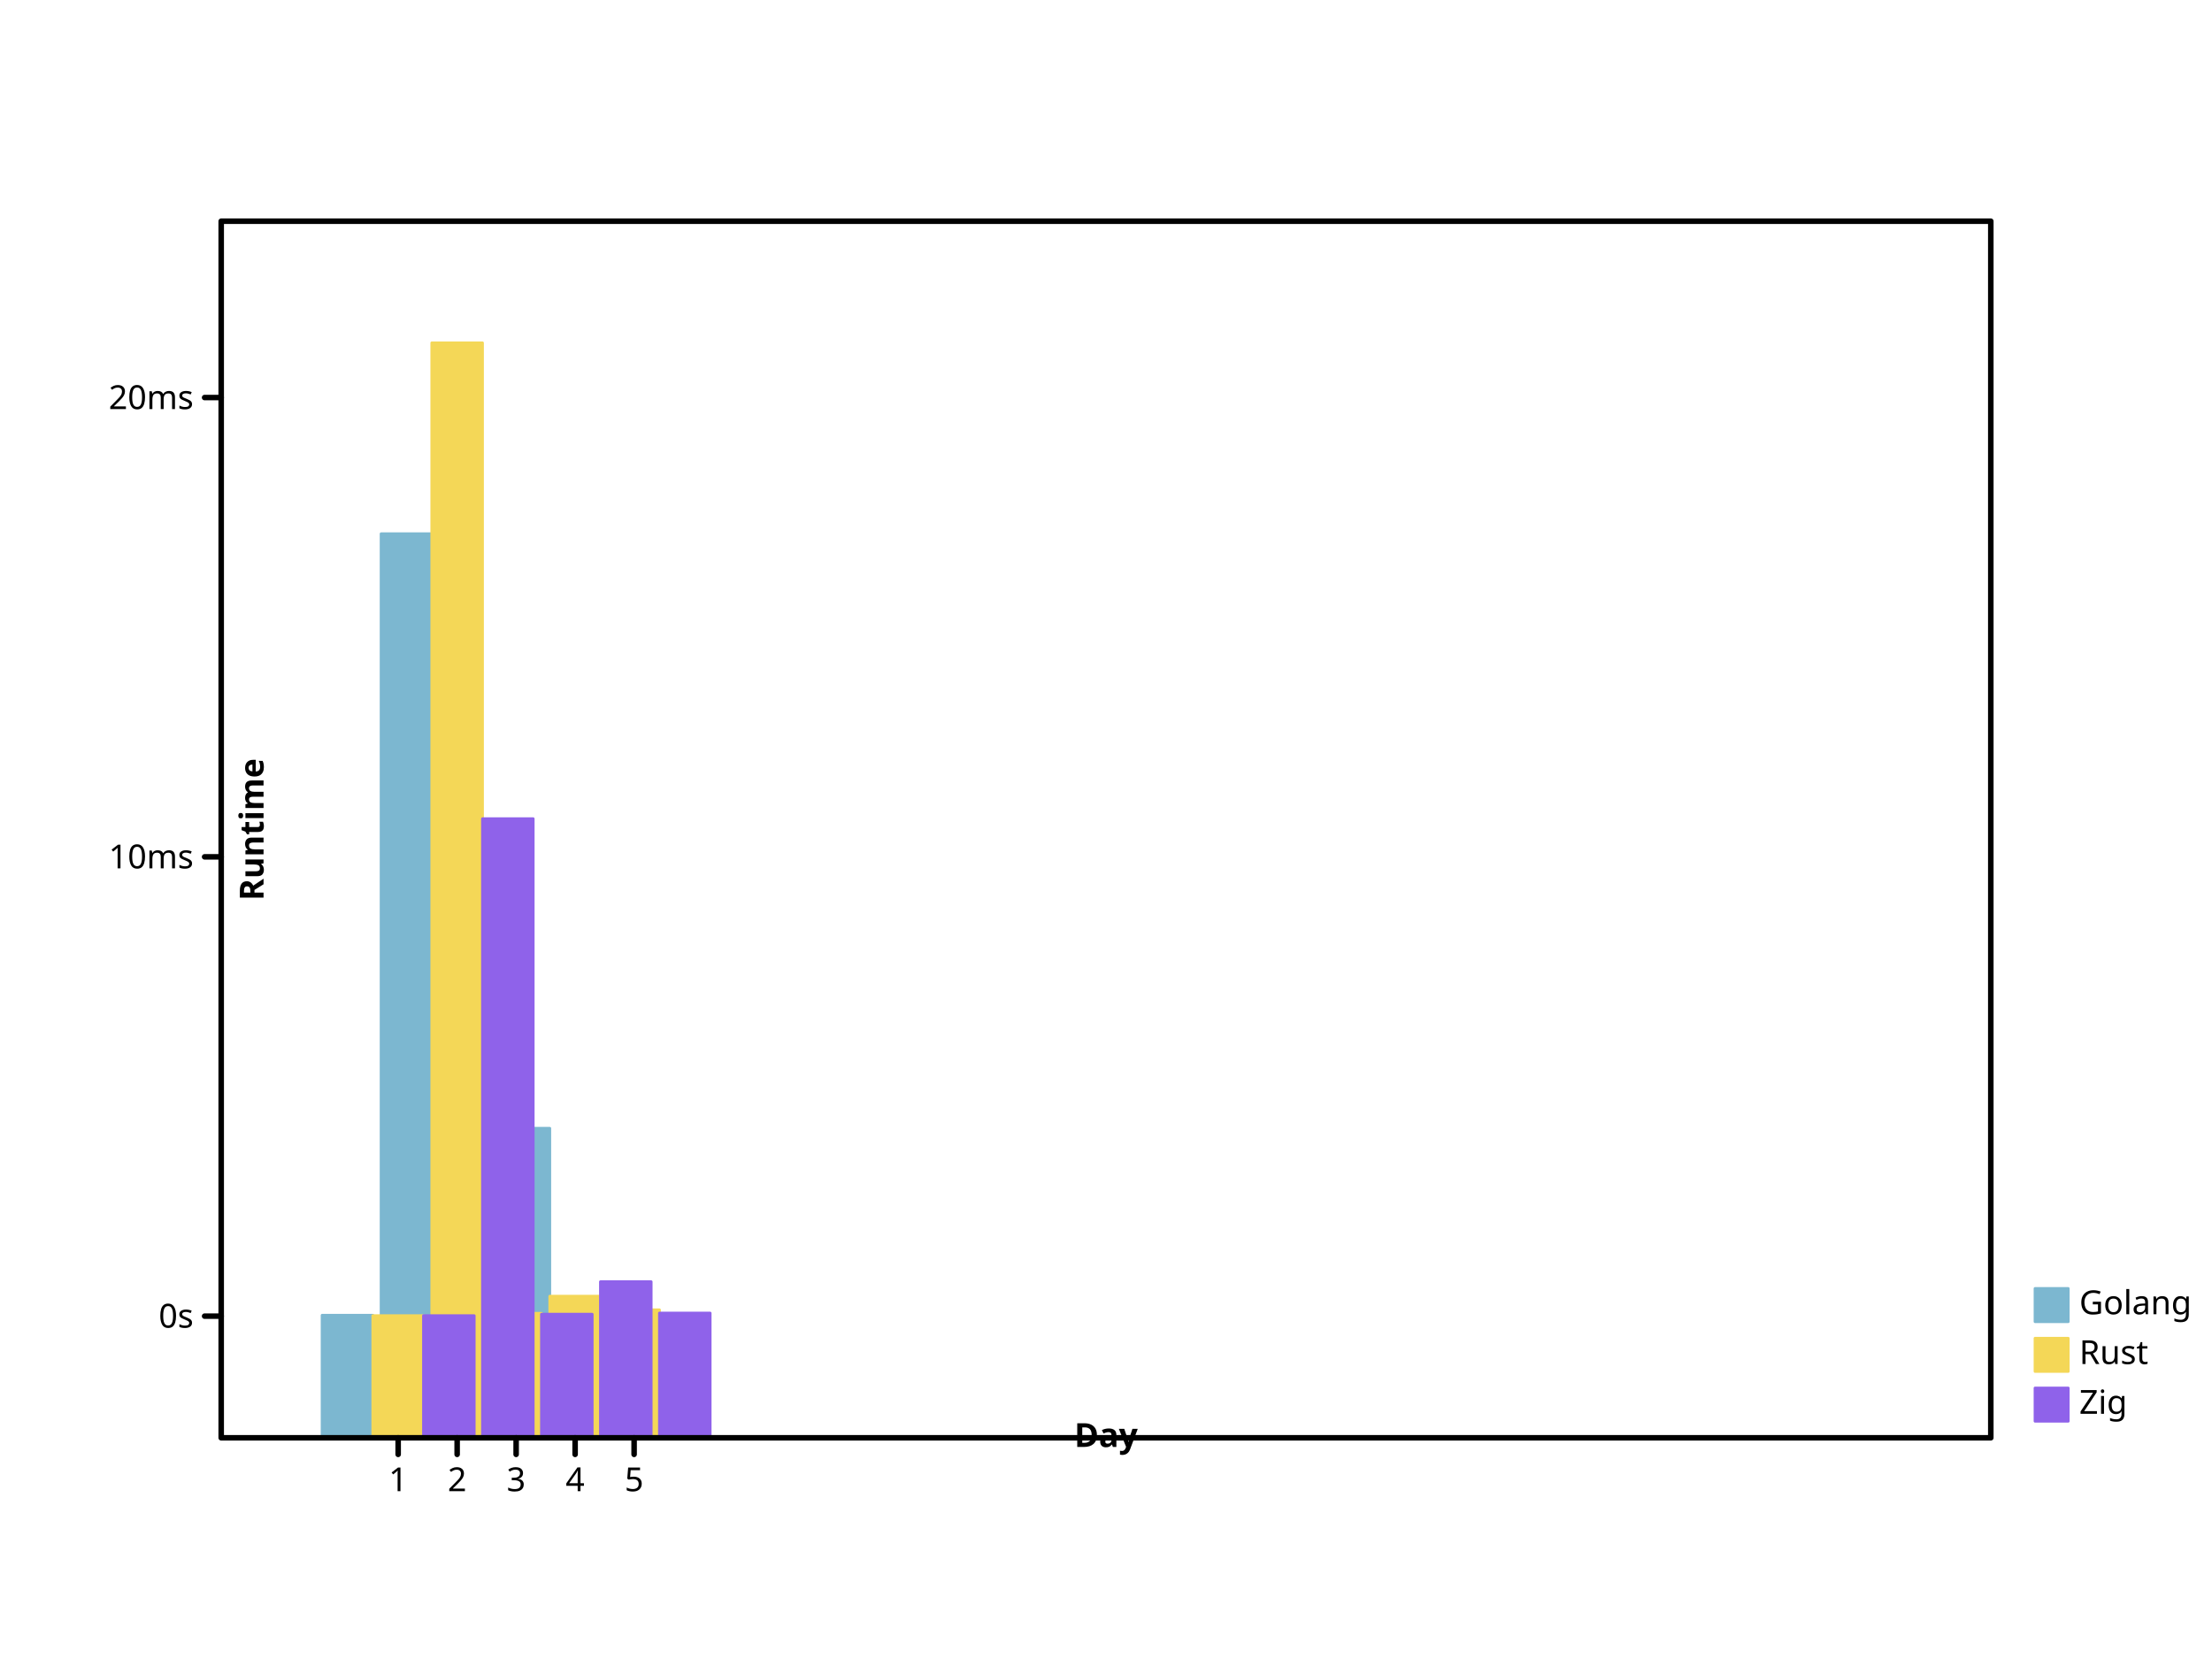
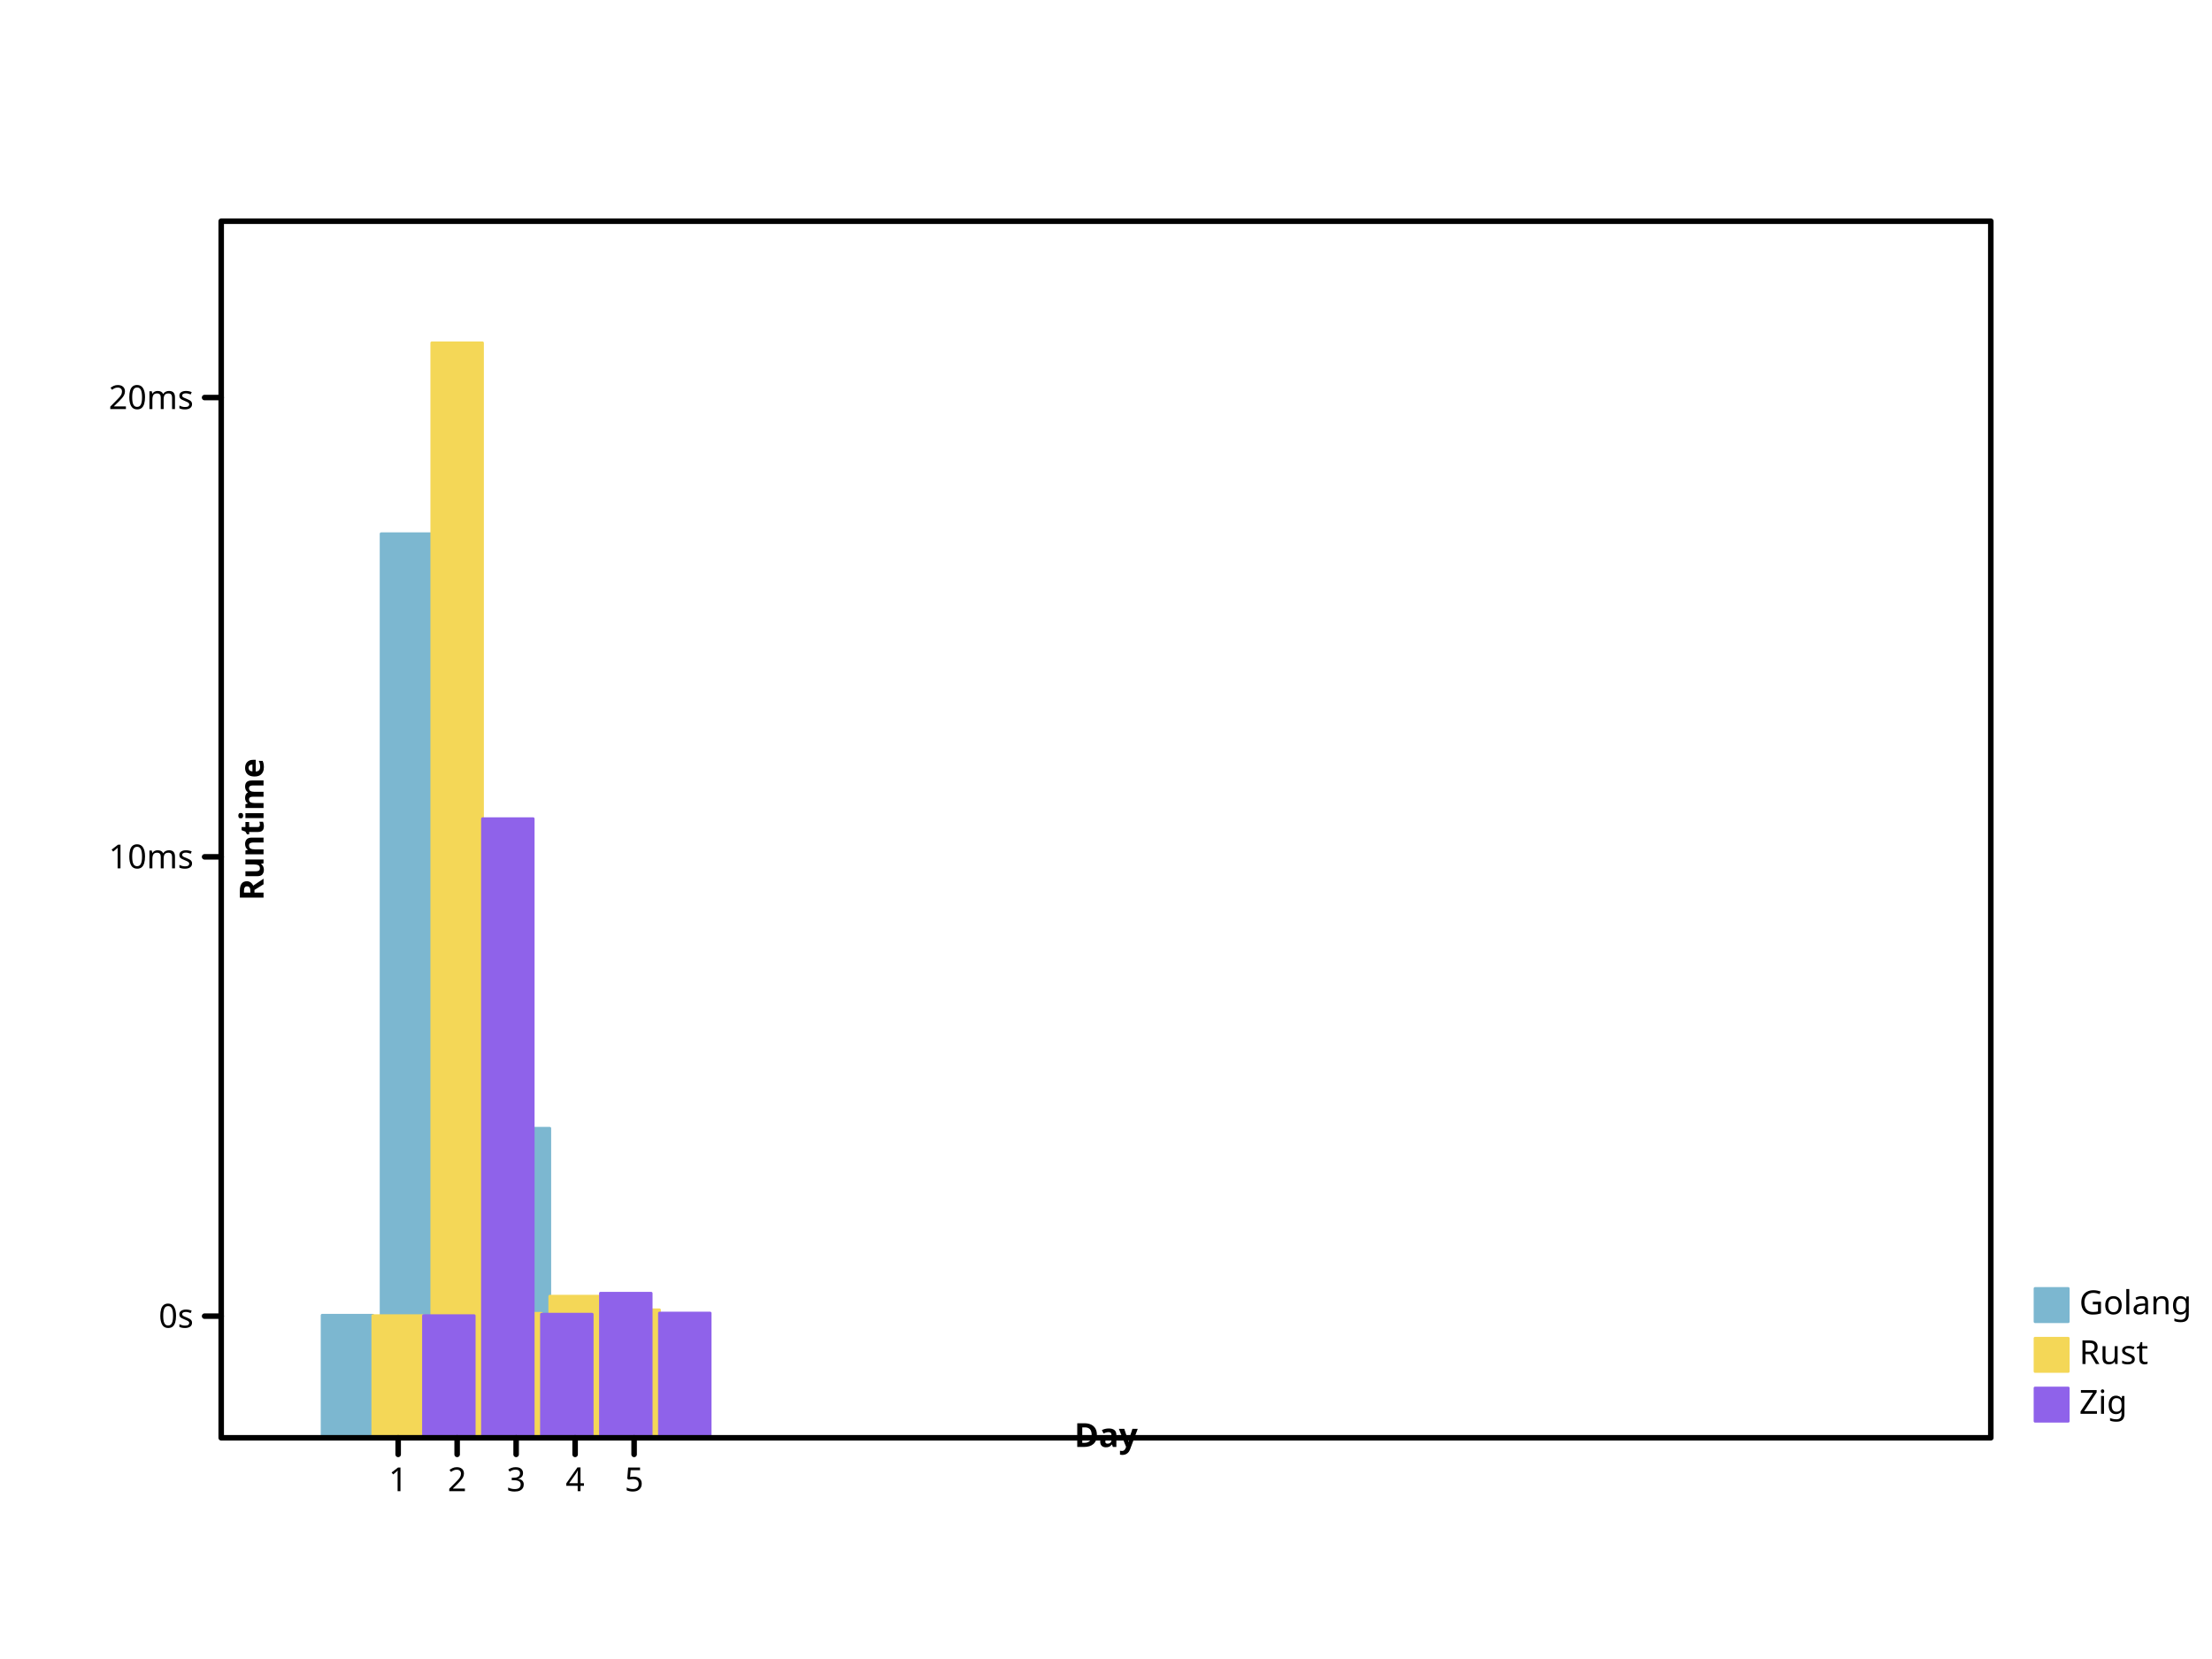
- <svg xmlns="http://www.w3.org/2000/svg" viewbox="0 0 800 600" preserveAspectRatio="xMidYMid meet" width="800" height="600">
+ <svg xmlns="http://www.w3.org/2000/svg" height="600" viewbox="0 0 800 600" preserveAspectRatio="xMidYMid meet" width="800">
  <defs>
-     <marker refY="5" markerUnits="userSpaceOnUse" markerWidth="2%" markerHeight="2%" id="circle" viewBox="0 0 10 10 " refX="5">
-       <circle cy="5" r="3" fill="none" stroke="black" cx="5" />
+     <marker markerWidth="2%" markerHeight="2%" id="circle" viewBox="0 0 10 10 " refX="5" refY="5" markerUnits="userSpaceOnUse">
+       <circle cx="5" cy="5" r="3" fill="none" stroke="black" />
    </marker>
-     <marker id="filled-circle" viewBox="0 0 10 10 " refX="5" refY="5" markerUnits="userSpaceOnUse" markerWidth="2%" markerHeight="2%">
-       <circle r="3" fill="black" stroke="none" cx="5" cy="5" />
+     <marker viewBox="0 0 10 10 " refX="5" refY="5" markerUnits="userSpaceOnUse" markerWidth="2%" markerHeight="2%" id="filled-circle">
+       <circle cx="5" cy="5" r="3" fill="black" stroke="none" />
    </marker>
    <marker markerHeight="2%" id="square" viewBox="0 0 10 10 " refX="5" refY="5" markerUnits="userSpaceOnUse" markerWidth="2%">
-       <rect height="6" fill="none" stroke="black" x="2" y="2" width="6" />
+       <rect stroke="black" x="2" y="2" width="6" height="6" fill="none" />
    </marker>
-     <marker markerUnits="userSpaceOnUse" markerWidth="2%" markerHeight="2%" id="filled-square" viewBox="0 0 10 10 " refX="5" refY="5">
-       <rect width="6" height="6" fill="black" stroke="none" x="2" y="2" />
+     <marker id="filled-square" viewBox="0 0 10 10 " refX="5" refY="5" markerUnits="userSpaceOnUse" markerWidth="2%" markerHeight="2%">
+       <rect y="2" width="6" height="6" fill="black" stroke="none" x="2" />
    </marker>
  </defs>
-   <g fill="hsl(198, 47%, 65%)" stroke="hsl(198, 47%, 65%)" stroke-width="1px" stroke-linecap="round" stroke-linejoin="round" transform="translate(80 520 )scale(1 -1 )">
-     <rect vector-effect="non-scaling-stroke" x="3.650000e+01" y="0" width="1.833333e+01" height="4.432046e+01" />
-     <rect width="1.833333e+01" height="3.269573e+02" vector-effect="non-scaling-stroke" x="5.783333e+01" y="0" />
-     <rect width="1.833333e+01" height="4.568665e+01" vector-effect="non-scaling-stroke" x="7.916667e+01" y="0" />
-     <rect width="1.833333e+01" height="1.119387e+02" vector-effect="non-scaling-stroke" x="1.005000e+02" y="0" />
-     <rect width="1.833333e+01" height="4.527785e+01" vector-effect="non-scaling-stroke" x="1.218333e+02" y="0" />
+   <g stroke-width="1px" stroke-linecap="round" stroke-linejoin="round" transform="translate(80 520 )scale(1 -1 )" fill="hsl(198, 47%, 65%)" stroke="hsl(198, 47%, 65%)">
+     <rect x="3.650000e+01" y="0" width="1.833333e+01" height="4.432046e+01" vector-effect="non-scaling-stroke" />
+     <rect height="3.269573e+02" vector-effect="non-scaling-stroke" x="5.783333e+01" y="0" width="1.833333e+01" />
+     <rect x="7.916667e+01" y="0" width="1.833333e+01" height="4.568665e+01" vector-effect="non-scaling-stroke" />
+     <rect vector-effect="non-scaling-stroke" x="1.005000e+02" y="0" width="1.833333e+01" height="1.119387e+02" />
+     <rect vector-effect="non-scaling-stroke" x="1.218333e+02" y="0" width="1.833333e+01" height="4.527785e+01" />
  </g>
-   <g stroke-linecap="round" stroke-linejoin="round" transform="translate(80 520 )scale(1 -1 )" fill="hsl(49, 88%, 65%)" stroke="hsl(49, 88%, 65%)" stroke-width="1px">
-     <rect x="5.483333e+01" y="0" width="1.833333e+01" height="4.416216e+01" vector-effect="non-scaling-stroke" />
-     <rect height="396" vector-effect="non-scaling-stroke" x="7.616667e+01" y="0" width="1.833333e+01" />
+   <g stroke="hsl(49, 88%, 65%)" stroke-width="1px" stroke-linecap="round" stroke-linejoin="round" transform="translate(80 520 )scale(1 -1 )" fill="hsl(49, 88%, 65%)">
+     <rect width="1.833333e+01" height="4.416216e+01" vector-effect="non-scaling-stroke" x="5.483333e+01" y="0" />
+     <rect vector-effect="non-scaling-stroke" x="7.616667e+01" y="0" width="1.833333e+01" height="396" />
    <rect width="1.833333e+01" height="4.501873e+01" vector-effect="non-scaling-stroke" x="9.750000e+01" y="0" />
-     <rect vector-effect="non-scaling-stroke" x="1.188333e+02" y="0" width="1.833333e+01" height="5.120911e+01" />
-     <rect x="1.401667e+02" y="0" width="1.833333e+01" height="4.628371e+01" vector-effect="non-scaling-stroke" />
+     <rect height="5.120911e+01" vector-effect="non-scaling-stroke" x="1.188333e+02" y="0" width="1.833333e+01" />
+     <rect y="0" width="1.833333e+01" height="4.628371e+01" vector-effect="non-scaling-stroke" x="1.401667e+02" />
  </g>
  <g stroke-linejoin="round" transform="translate(80 520 )scale(1 -1 )" fill="hsl(260, 76%, 65%)" stroke="hsl(260, 76%, 65%)" stroke-width="1px" stroke-linecap="round">
    <rect x="7.316667e+01" y="0" width="1.833333e+01" height="4.416834e+01" vector-effect="non-scaling-stroke" />
    <rect vector-effect="non-scaling-stroke" x="9.450000e+01" y="0" width="1.833333e+01" height="2.239032e+02" />
-     <rect y="0" width="1.833333e+01" height="4.470181e+01" vector-effect="non-scaling-stroke" x="1.158333e+02" />
-     <rect x="1.371667e+02" y="0" width="1.833333e+01" height="5.645230e+01" vector-effect="non-scaling-stroke" />
-     <rect vector-effect="non-scaling-stroke" x="1.585000e+02" y="0" width="1.833333e+01" height="4.510883e+01" />
+     <rect height="4.470181e+01" vector-effect="non-scaling-stroke" x="1.158333e+02" y="0" width="1.833333e+01" />
+     <rect height="5.228081e+01" vector-effect="non-scaling-stroke" x="1.371667e+02" y="0" width="1.833333e+01" />
+     <rect x="1.585000e+02" y="0" width="1.833333e+01" height="4.510883e+01" vector-effect="non-scaling-stroke" />
  </g>
-   <g fill="hsl(198, 47%, 65%)" stroke="hsl(198, 47%, 65%)" stroke-linecap="round" stroke-linejoin="round" font-size="12px" stroke-width="1px" text-anchor="start" font-family="sans-serif" font-style="normal" font-weight="normal" dominant-baseline="hanging">
+   <g stroke-width="1px" font-size="12px" font-style="normal" font-weight="normal" text-anchor="start" stroke-linejoin="round" dominant-baseline="hanging" fill="hsl(198, 47%, 65%)" stroke="hsl(198, 47%, 65%)" stroke-linecap="round" font-family="sans-serif">
    <rect y="466" width="12" height="12" vector-effect="non-scaling-stroke" x="736" />
-     <g fill="black" stroke="black">
-       <text x="752" y="466" dominant-baseline="hanging" stroke="none" vector-effect="non-scaling-stroke">Golang</text>
+     <g stroke="black" fill="black">
+       <text y="466" dominant-baseline="hanging" stroke="none" vector-effect="non-scaling-stroke" x="752">Golang</text>
    </g>
-     <g fill="hsl(49, 88%, 65%)" stroke="hsl(49, 88%, 65%)" stroke-linejoin="round" font-family="sans-serif" font-size="12px" font-weight="normal" text-anchor="start" dominant-baseline="hanging" stroke-linecap="round" stroke-width="1px" font-style="normal">
+     <g dominant-baseline="hanging" stroke="hsl(49, 88%, 65%)" font-family="sans-serif" font-style="normal" font-weight="normal" text-anchor="start" stroke-linejoin="round" font-size="12px" fill="hsl(49, 88%, 65%)" stroke-linecap="round" stroke-width="1px">
      <rect vector-effect="non-scaling-stroke" x="736" y="484" width="12" height="12" />
-       <g stroke="black" fill="black">
-         <text stroke="none" vector-effect="non-scaling-stroke" x="752" y="484" dominant-baseline="hanging">Rust</text>
+       <g fill="black" stroke="black">
+         <text dominant-baseline="hanging" stroke="none" vector-effect="non-scaling-stroke" x="752" y="484">Rust</text>
      </g>
-       <g text-anchor="start" fill="hsl(260, 76%, 65%)" stroke="hsl(260, 76%, 65%)" stroke-linecap="round" font-family="sans-serif" font-size="12px" stroke-width="1px" font-weight="normal" dominant-baseline="hanging" stroke-linejoin="round" font-style="normal">
-         <rect vector-effect="non-scaling-stroke" x="736" y="502" width="12" height="12" />
+       <g fill="hsl(260, 76%, 65%)" font-family="sans-serif" font-weight="normal" stroke-width="1px" dominant-baseline="hanging" stroke="hsl(260, 76%, 65%)" stroke-linecap="round" font-style="normal" text-anchor="start" stroke-linejoin="round" font-size="12px">
+         <rect x="736" y="502" width="12" height="12" vector-effect="non-scaling-stroke" />
        <g fill="black" stroke="black">
          <text stroke="none" vector-effect="non-scaling-stroke" x="752" y="502" dominant-baseline="hanging">Zig</text>
-           <g font-weight="normal" text-anchor="start" stroke-width="2px" fill="none" font-style="normal" dominant-baseline="hanging" stroke-linecap="round" stroke-linejoin="round" font-family="sans-serif" font-size="12px">
-             <rect height="440" vector-effect="non-scaling-stroke" x="80" y="80" width="640" />
+           <g fill="none" font-family="sans-serif" text-anchor="start" font-size="12px" stroke-linecap="round" font-weight="normal" dominant-baseline="hanging" font-style="normal" stroke-width="2px" stroke-linejoin="round">
+             <rect vector-effect="non-scaling-stroke" x="80" y="80" width="640" height="440" />
          </g>
-           <g font-weight="normal" fill="none" stroke="black" stroke-linecap="round" font-family="sans-serif" font-size="12px" transform="translate(80 520 )scale(1 -1 )" text-anchor="start" dominant-baseline="hanging" stroke-linejoin="round" stroke-width="2px" font-style="normal">
-             <path d="M64,0 L64,-6 M8.533333e+01,0 L8.533333e+01,-6 M1.066667e+02,0 L1.066667e+02,-6 M128,0 L128,-6 M1.493333e+02,0 L1.493333e+02,-6 " vector-effect="non-scaling-stroke" />
+           <g fill="none" stroke="black" stroke-linecap="round" font-style="normal" font-weight="normal" stroke-width="2px" stroke-linejoin="round" font-size="12px" transform="translate(80 520 )scale(1 -1 )" font-family="sans-serif" text-anchor="start" dominant-baseline="hanging">
+             <path vector-effect="non-scaling-stroke" d="M64,0 L64,-6 M8.533333e+01,0 L8.533333e+01,-6 M1.066667e+02,0 L1.066667e+02,-6 M128,0 L128,-6 M1.493333e+02,0 L1.493333e+02,-6 " />
          </g>
-           <g stroke-linecap="round" stroke-linejoin="round" font-family="sans-serif" font-size="12px" stroke-width="2px" font-style="normal" font-weight="normal" text-anchor="middle" fill="black" stroke="black" transform="translate(80 520 )scale(1 1 )" dominant-baseline="hanging">
-             <text stroke="none" vector-effect="non-scaling-stroke" x="64" y="10" dominant-baseline="hanging">1</text>
-             <text x="8.533333e+01" y="10" dominant-baseline="hanging" stroke="none" vector-effect="non-scaling-stroke">2</text>
-             <text x="1.066667e+02" y="10" dominant-baseline="hanging" stroke="none" vector-effect="non-scaling-stroke">3</text>
-             <text vector-effect="non-scaling-stroke" x="128" y="10" dominant-baseline="hanging" stroke="none">4</text>
-             <text dominant-baseline="hanging" stroke="none" vector-effect="non-scaling-stroke" x="1.493333e+02" y="10">5</text>
+           <g fill="black" stroke-linecap="round" font-style="normal" text-anchor="middle" stroke-width="2px" transform="translate(80 520 )scale(1 1 )" stroke="black" font-family="sans-serif" font-weight="normal" stroke-linejoin="round" font-size="12px" dominant-baseline="hanging">
+             <text vector-effect="non-scaling-stroke" x="64" y="10" dominant-baseline="hanging" stroke="none">1</text>
+             <text stroke="none" vector-effect="non-scaling-stroke" x="8.533333e+01" y="10" dominant-baseline="hanging">2</text>
+             <text vector-effect="non-scaling-stroke" x="1.066667e+02" y="10" dominant-baseline="hanging" stroke="none">3</text>
+             <text dominant-baseline="hanging" stroke="none" vector-effect="non-scaling-stroke" x="128" y="10">4</text>
+             <text y="10" dominant-baseline="hanging" stroke="none" vector-effect="non-scaling-stroke" x="1.493333e+02">5</text>
          </g>
-           <g text-anchor="middle" dominant-baseline="baseline" fill="black" stroke="black" stroke-linecap="round" stroke-linejoin="round" font-family="sans-serif" stroke-width="2px" font-style="normal" font-size="12px" transform="translate(80 520 )scale(1 1 )rotate(0 0 0 )" font-weight="bold">
-             <text x="320" y="-6" dominant-baseline="baseline" stroke="none" vector-effect="non-scaling-stroke">Day</text>
+           <g stroke-linecap="round" font-weight="bold" font-size="12px" font-family="sans-serif" font-style="normal" text-anchor="middle" stroke-width="2px" stroke-linejoin="round" dominant-baseline="baseline" transform="translate(80 520 )scale(1 1 )rotate(0 0 0 )" fill="black" stroke="black">
+             <text stroke="none" vector-effect="non-scaling-stroke" x="320" y="-6" dominant-baseline="baseline">Day</text>
          </g>
-           <g stroke="black" stroke-linejoin="round" transform="translate(80 520 )scale(1 -1 )" stroke-width="2px" font-style="normal" font-weight="bold" text-anchor="middle" dominant-baseline="baseline" fill="black" stroke-linecap="round" font-family="sans-serif" font-size="12px">
+           <g stroke="black" stroke-linecap="round" font-family="sans-serif" font-style="normal" font-weight="bold" text-anchor="middle" stroke-width="2px" stroke-linejoin="round" font-size="12px" dominant-baseline="baseline" transform="translate(80 520 )scale(1 -1 )" fill="black">
            <path vector-effect="non-scaling-stroke" d="M0,44 L-6,44 M0,2.101119e+02 L-6,2.101119e+02 M0,3.762239e+02 L-6,3.762239e+02 " />
          </g>
-           <g fill="black" stroke="black" transform="translate(80 520 )scale(1 1 )" font-style="normal" font-weight="normal" text-anchor="end" dominant-baseline="middle" stroke-linecap="round" stroke-linejoin="round" font-family="sans-serif" font-size="12px" stroke-width="2px">
-             <text x="-10" y="-44" dominant-baseline="middle" stroke="none" vector-effect="non-scaling-stroke">0s</text>
-             <text stroke="none" vector-effect="non-scaling-stroke" x="-10" y="-2.101119e+02" dominant-baseline="middle">10ms</text>
-             <text stroke="none" vector-effect="non-scaling-stroke" x="-10" y="-3.762239e+02" dominant-baseline="middle">20ms</text>
+           <g stroke-width="2px" font-size="12px" transform="translate(80 520 )scale(1 1 )" fill="black" stroke="black" stroke-linecap="round" font-family="sans-serif" font-style="normal" font-weight="normal" text-anchor="end" stroke-linejoin="round" dominant-baseline="middle">
+             <text stroke="none" vector-effect="non-scaling-stroke" x="-10" y="-44" dominant-baseline="middle">0s</text>
+             <text vector-effect="non-scaling-stroke" x="-10" y="-2.101119e+02" dominant-baseline="middle" stroke="none">10ms</text>
+             <text dominant-baseline="middle" stroke="none" vector-effect="non-scaling-stroke" x="-10" y="-3.762239e+02">20ms</text>
          </g>
-           <g font-family="sans-serif" transform="translate(80 520 )scale(1 1 )rotate(-90 0 0 )" stroke-width="2px" fill="black" stroke="black" stroke-linecap="round" stroke-linejoin="round" font-size="12px" font-style="normal" font-weight="bold" text-anchor="middle" dominant-baseline="hanging">
-             <text x="220" y="6" dominant-baseline="hanging" stroke="none" vector-effect="non-scaling-stroke">Runtime</text>
+           <g stroke="black" font-family="sans-serif" text-anchor="middle" stroke-width="2px" stroke-linejoin="round" font-size="12px" transform="translate(80 520 )scale(1 1 )rotate(-90 0 0 )" fill="black" stroke-linecap="round" font-style="normal" font-weight="bold" dominant-baseline="hanging">
+             <text stroke="none" vector-effect="non-scaling-stroke" x="220" y="6" dominant-baseline="hanging">Runtime</text>
          </g>
        </g>
      </g>
    </g>
  </g>
</svg>
